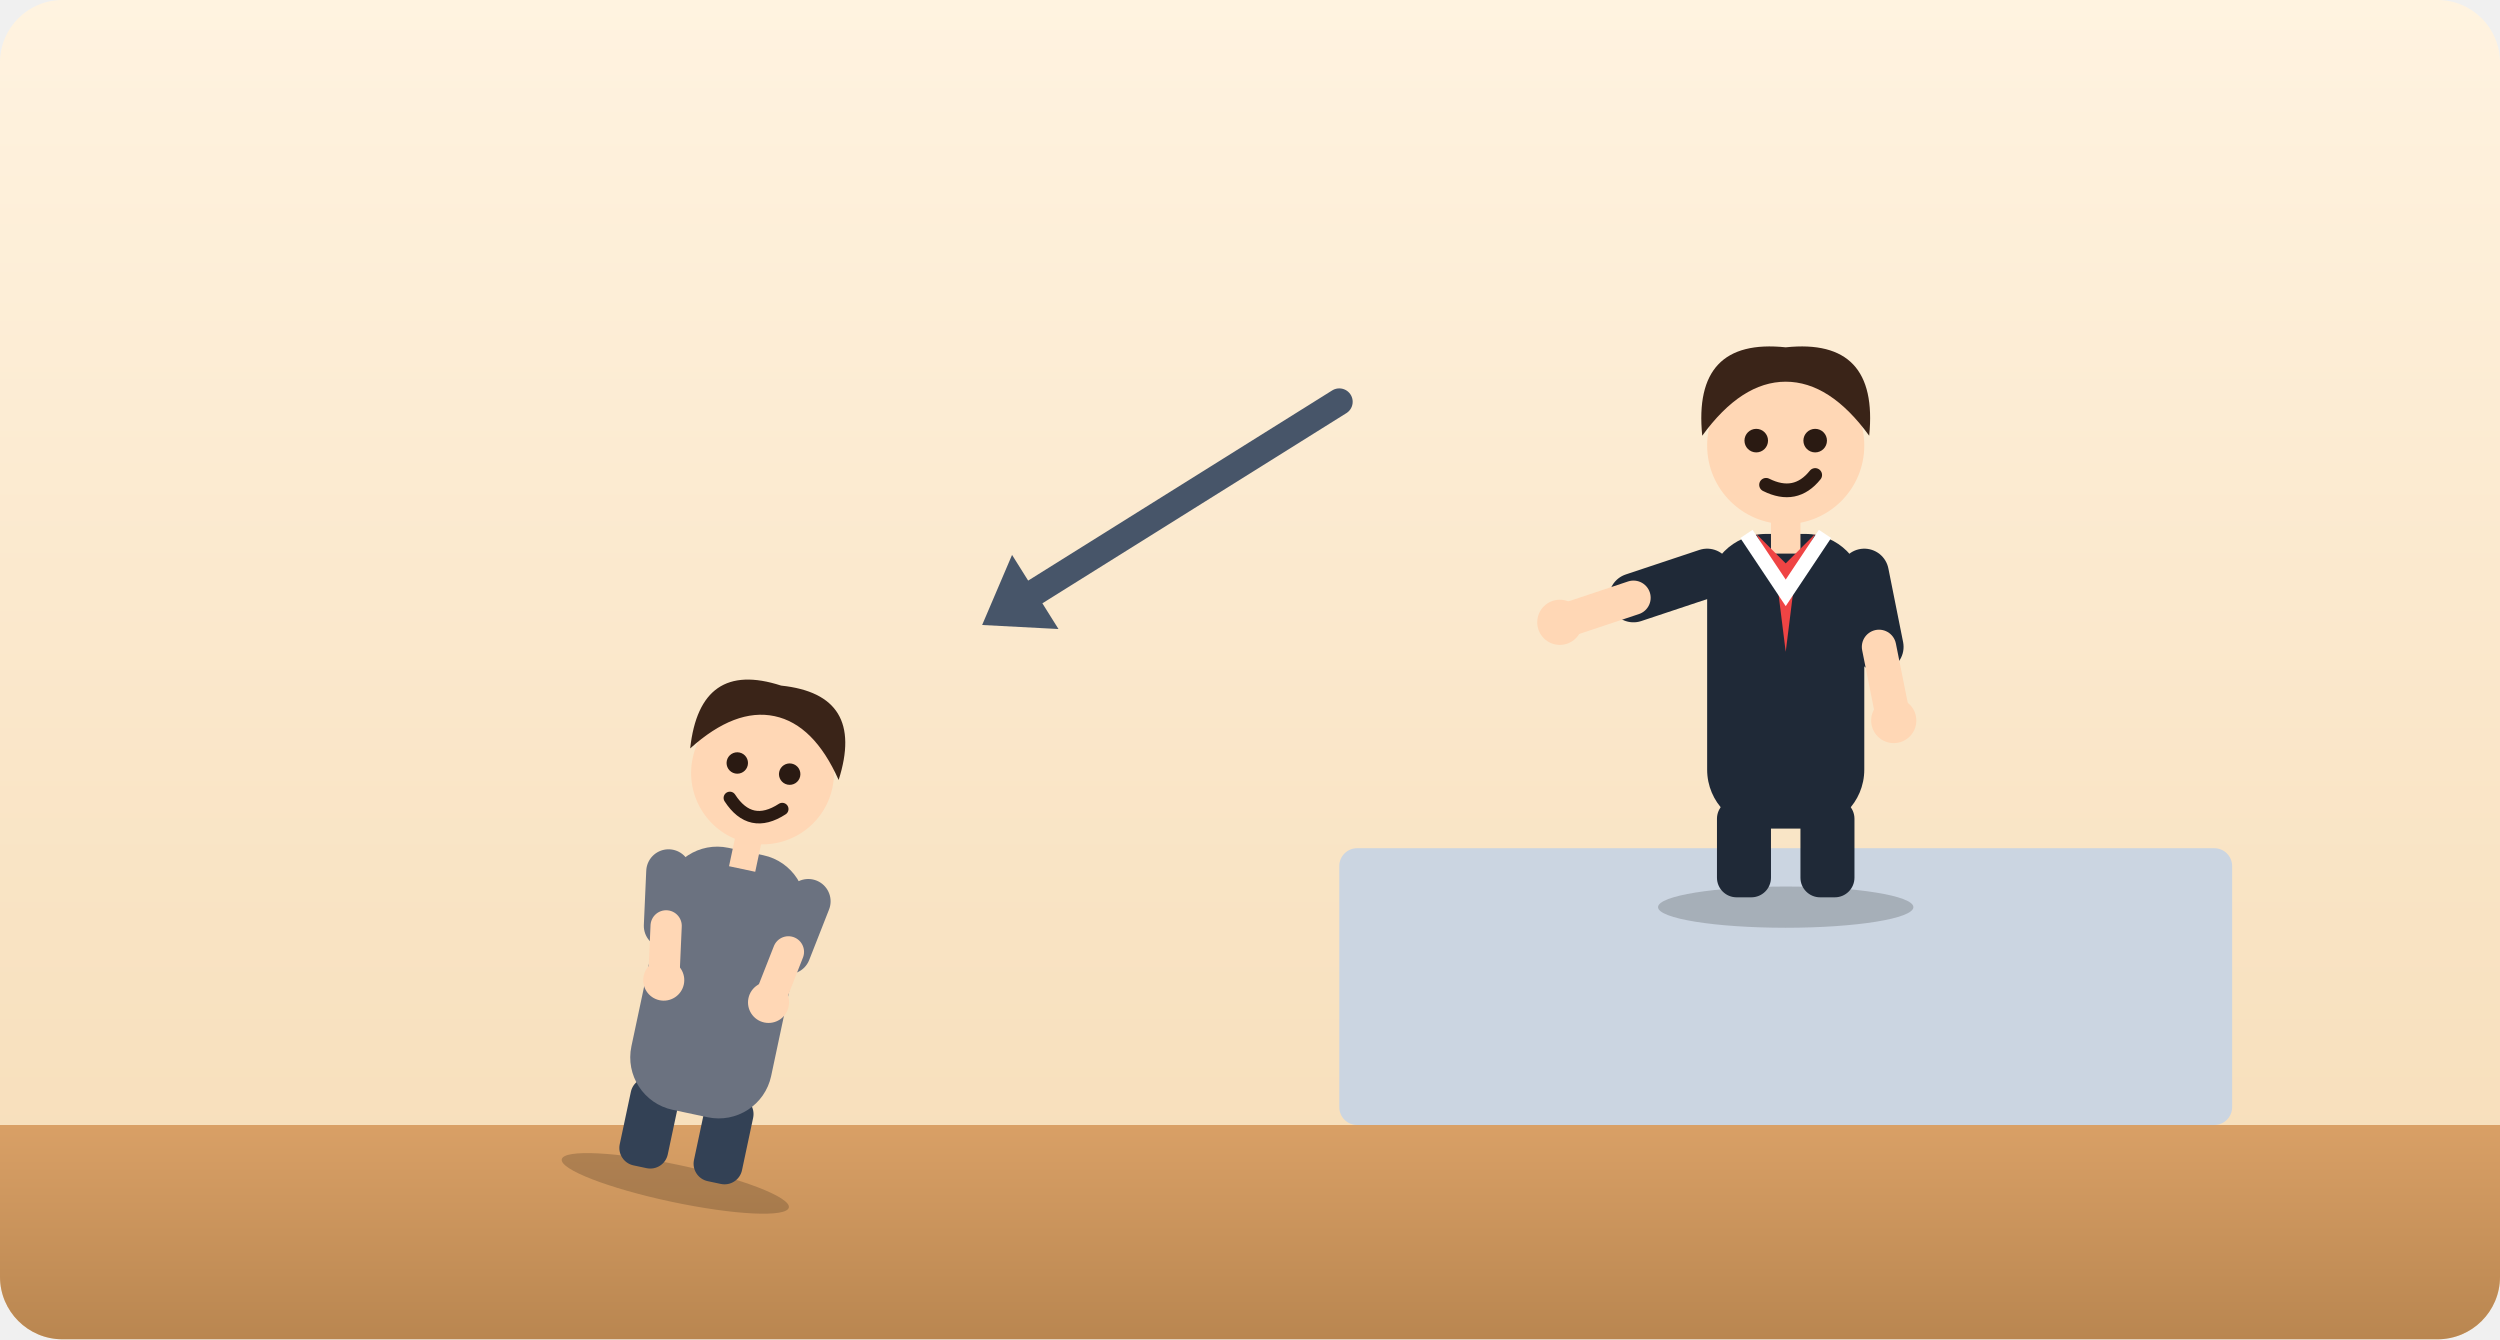
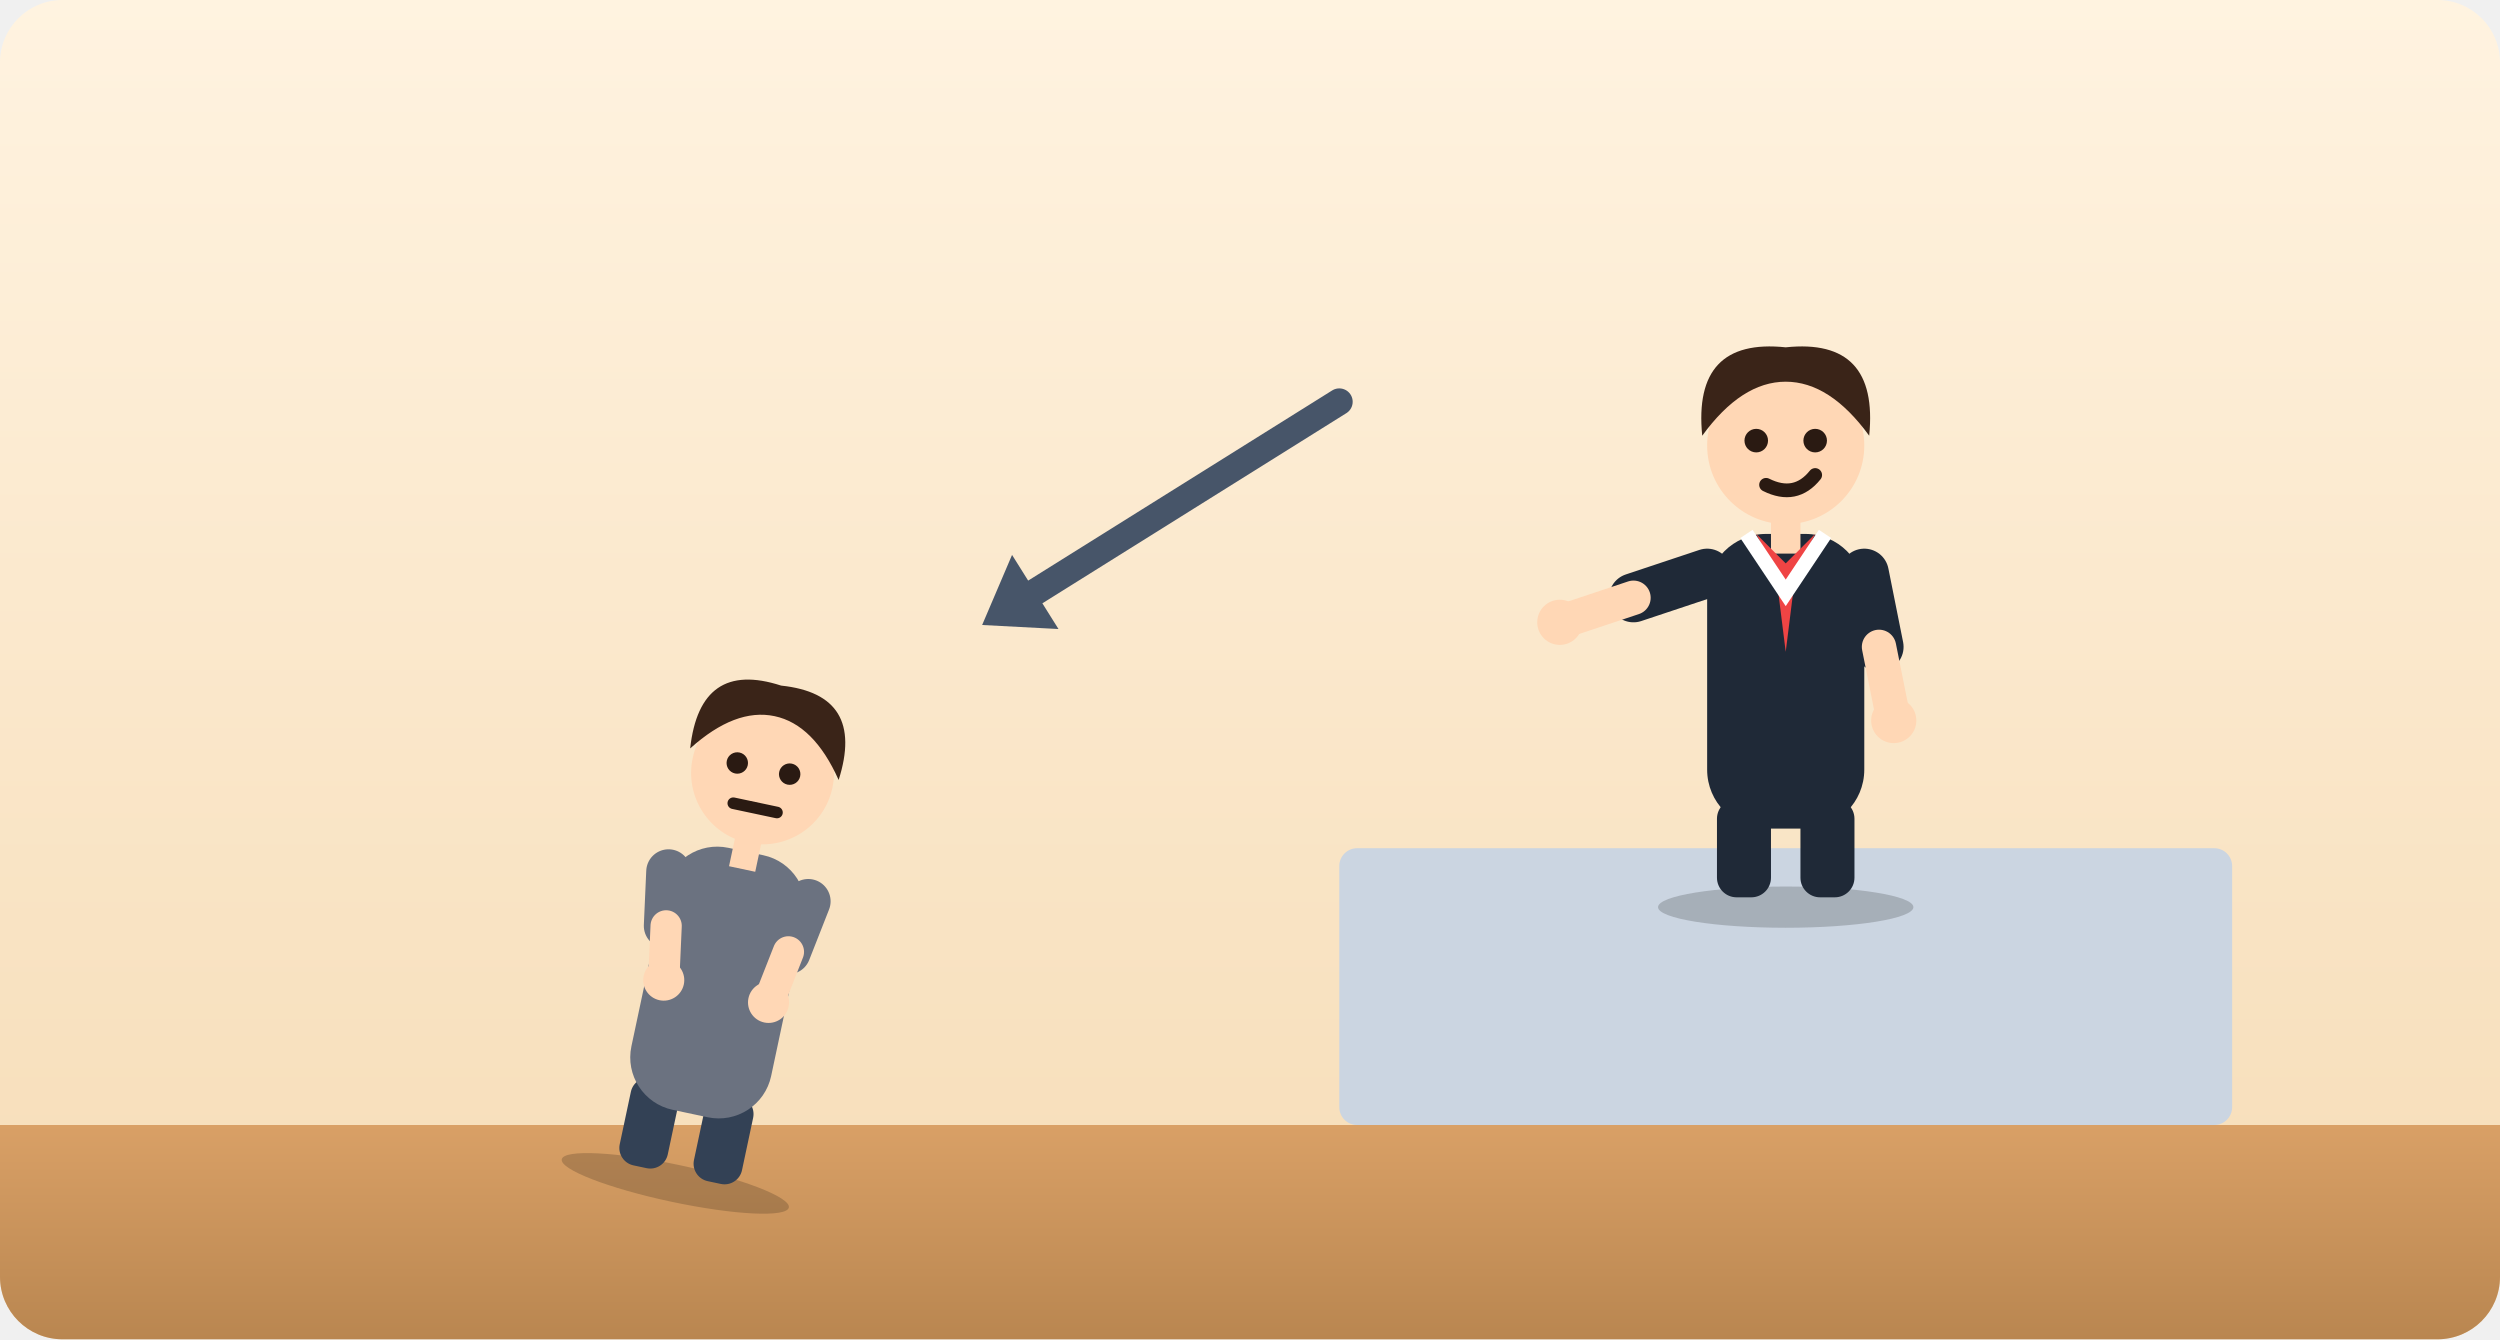
<svg xmlns="http://www.w3.org/2000/svg" data-n="3" data-t="1" data-c="#475569" viewBox="0 0 560 300" role="img" aria-label="높은 단 위 상사 아래에서 허리 숙여 따르는 부하">
  <defs>
    <clipPath id="subordinate_clip">
      <rect width="560" height="300" rx="14" />
    </clipPath>
    <linearGradient id="subordinate_sky" x1="0" y1="0" x2="0" y2="1">
      <stop offset="0" stop-color="#fff3e0" />
      <stop offset="1" stop-color="#f6dcb6" />
    </linearGradient>
    <linearGradient id="subordinate_gr" x1="0" y1="0" x2="0" y2="1">
      <stop offset="0" stop-color="#d9a066" />
      <stop offset="1" stop-color="#b98650" />
    </linearGradient>
  </defs>
  <g clip-path="url(#subordinate_clip)">
    <rect width="560" height="300" fill="url(#subordinate_sky)" />
    <rect x="0" y="252" width="560" height="48" fill="url(#subordinate_gr)" />
    <g class="vs up" data-s="1">
      <rect x="300" y="190" width="200" height="62" rx="4" fill="#cbd5e1" />
      <g transform="translate(400 190) scale(1.1)">
        <ellipse cx="0" cy="12" rx="26" ry="4.2" fill="#000" fill-opacity="0.18" />
        <rect x="-14" y="-10" width="11" height="20" rx="4" fill="#1f2937" />
        <rect x="3" y="-10" width="11" height="20" rx="4" fill="#1f2937" />
        <rect x="-16" y="-64" width="32" height="60" rx="12" fill="#1f2937" />
        <path d="M-16 -56L-31 -51" fill="none" stroke="#1f2937" stroke-width="10" stroke-linecap="round" stroke-linejoin="round" />
        <path d="M-31 -51L-46 -46" fill="none" stroke="#ffd7b5" stroke-width="7" stroke-linecap="round" stroke-linejoin="round" />
        <circle cx="-46" cy="-46" r="4.6" fill="#ffd7b5" />
        <path d="M16 -56L19 -41" fill="none" stroke="#1f2937" stroke-width="10" stroke-linecap="round" stroke-linejoin="round" />
        <path d="M19 -41L22 -26" fill="none" stroke="#ffd7b5" stroke-width="7" stroke-linecap="round" stroke-linejoin="round" />
        <circle cx="22" cy="-26" r="4.6" fill="#ffd7b5" />
        <rect x="-3" y="-68" width="6" height="8" fill="#ffd7b5" />
        <circle cx="0" cy="-82" r="16" fill="#ffd7b5" />
        <path d="M-17 -84Q-19 -104 0 -102Q19 -104 17 -84Q9 -95 0 -95Q-9 -95 -17 -84Z" fill="#3a2418" />
        <circle cx="-6" cy="-83" r="2.4" fill="#2a1a12" />
        <circle cx="6" cy="-83" r="2.4" fill="#2a1a12" />
        <path d="M-4 -74Q2 -71 6 -76" fill="none" stroke="#2a1a12" stroke-width="2.8" stroke-linecap="round" stroke-linejoin="round" />
        <path d="M-6 -64L0 -58L6 -64L2 -56L0 -40L-2 -56Z" fill="#ef4444" />
        <path d="M-8 -64L0 -52L8 -64" fill="none" stroke="#fff" stroke-width="3" />
      </g>
    </g>
    <g class="vs up" data-s="2">
      <g transform="translate(160 254) rotate(12 0 -30)">
        <ellipse cx="0" cy="12" rx="26" ry="4.2" fill="#000" fill-opacity="0.18" />
        <rect x="-14" y="-10" width="11" height="20" rx="4" fill="#334155" />
        <rect x="3" y="-10" width="11" height="20" rx="4" fill="#334155" />
        <rect x="-16" y="-64" width="32" height="60" rx="12" fill="#6b7280" />
        <path d="M-16 -56L-14 -44" fill="none" stroke="#6b7280" stroke-width="10" stroke-linecap="round" stroke-linejoin="round" />
        <path d="M-14 -44L-12 -32" fill="none" stroke="#ffd7b5" stroke-width="7" stroke-linecap="round" stroke-linejoin="round" />
        <circle cx="-12" cy="-32" r="4.6" fill="#ffd7b5" />
        <path d="M16 -56L14 -44" fill="none" stroke="#6b7280" stroke-width="10" stroke-linecap="round" stroke-linejoin="round" />
        <path d="M14 -44L12 -32" fill="none" stroke="#ffd7b5" stroke-width="7" stroke-linecap="round" stroke-linejoin="round" />
        <circle cx="12" cy="-32" r="4.6" fill="#ffd7b5" />
        <rect x="-3" y="-68" width="6" height="8" fill="#ffd7b5" />
        <circle cx="0" cy="-82" r="16" fill="#ffd7b5" />
        <path d="M-17 -84Q-19 -104 0 -102Q19 -104 17 -84Q9 -95 0 -95Q-9 -95 -17 -84Z" fill="#3a2418" />
        <circle cx="-6" cy="-83" r="2.4" fill="#2a1a12" />
        <circle cx="6" cy="-83" r="2.4" fill="#2a1a12" />
-         <path d="M-6 -75Q0 -69 6 -75" fill="none" stroke="#2a1a12" stroke-width="2.8" stroke-linecap="round" stroke-linejoin="round" />
+         <path d="M-5 -74H5" fill="none" stroke="#2a1a12" stroke-width="2.6" stroke-linecap="round" stroke-linejoin="round" />
      </g>
    </g>
    <g class="vs wipe" data-s="3">
      <path d="M300 90L231.9 132.6" fill="none" stroke="#475569" stroke-width="6" stroke-linecap="round" stroke-linejoin="round" />
      <path d="M220 140L226.7 124.3L237.1 140.9Z" fill="#475569" />
      <path d="M240 80H360" fill="none" stroke="#475569" stroke-width="3" stroke-linecap="round" stroke-linejoin="round" stroke-opacity="0" />
    </g>
  </g>
</svg>
